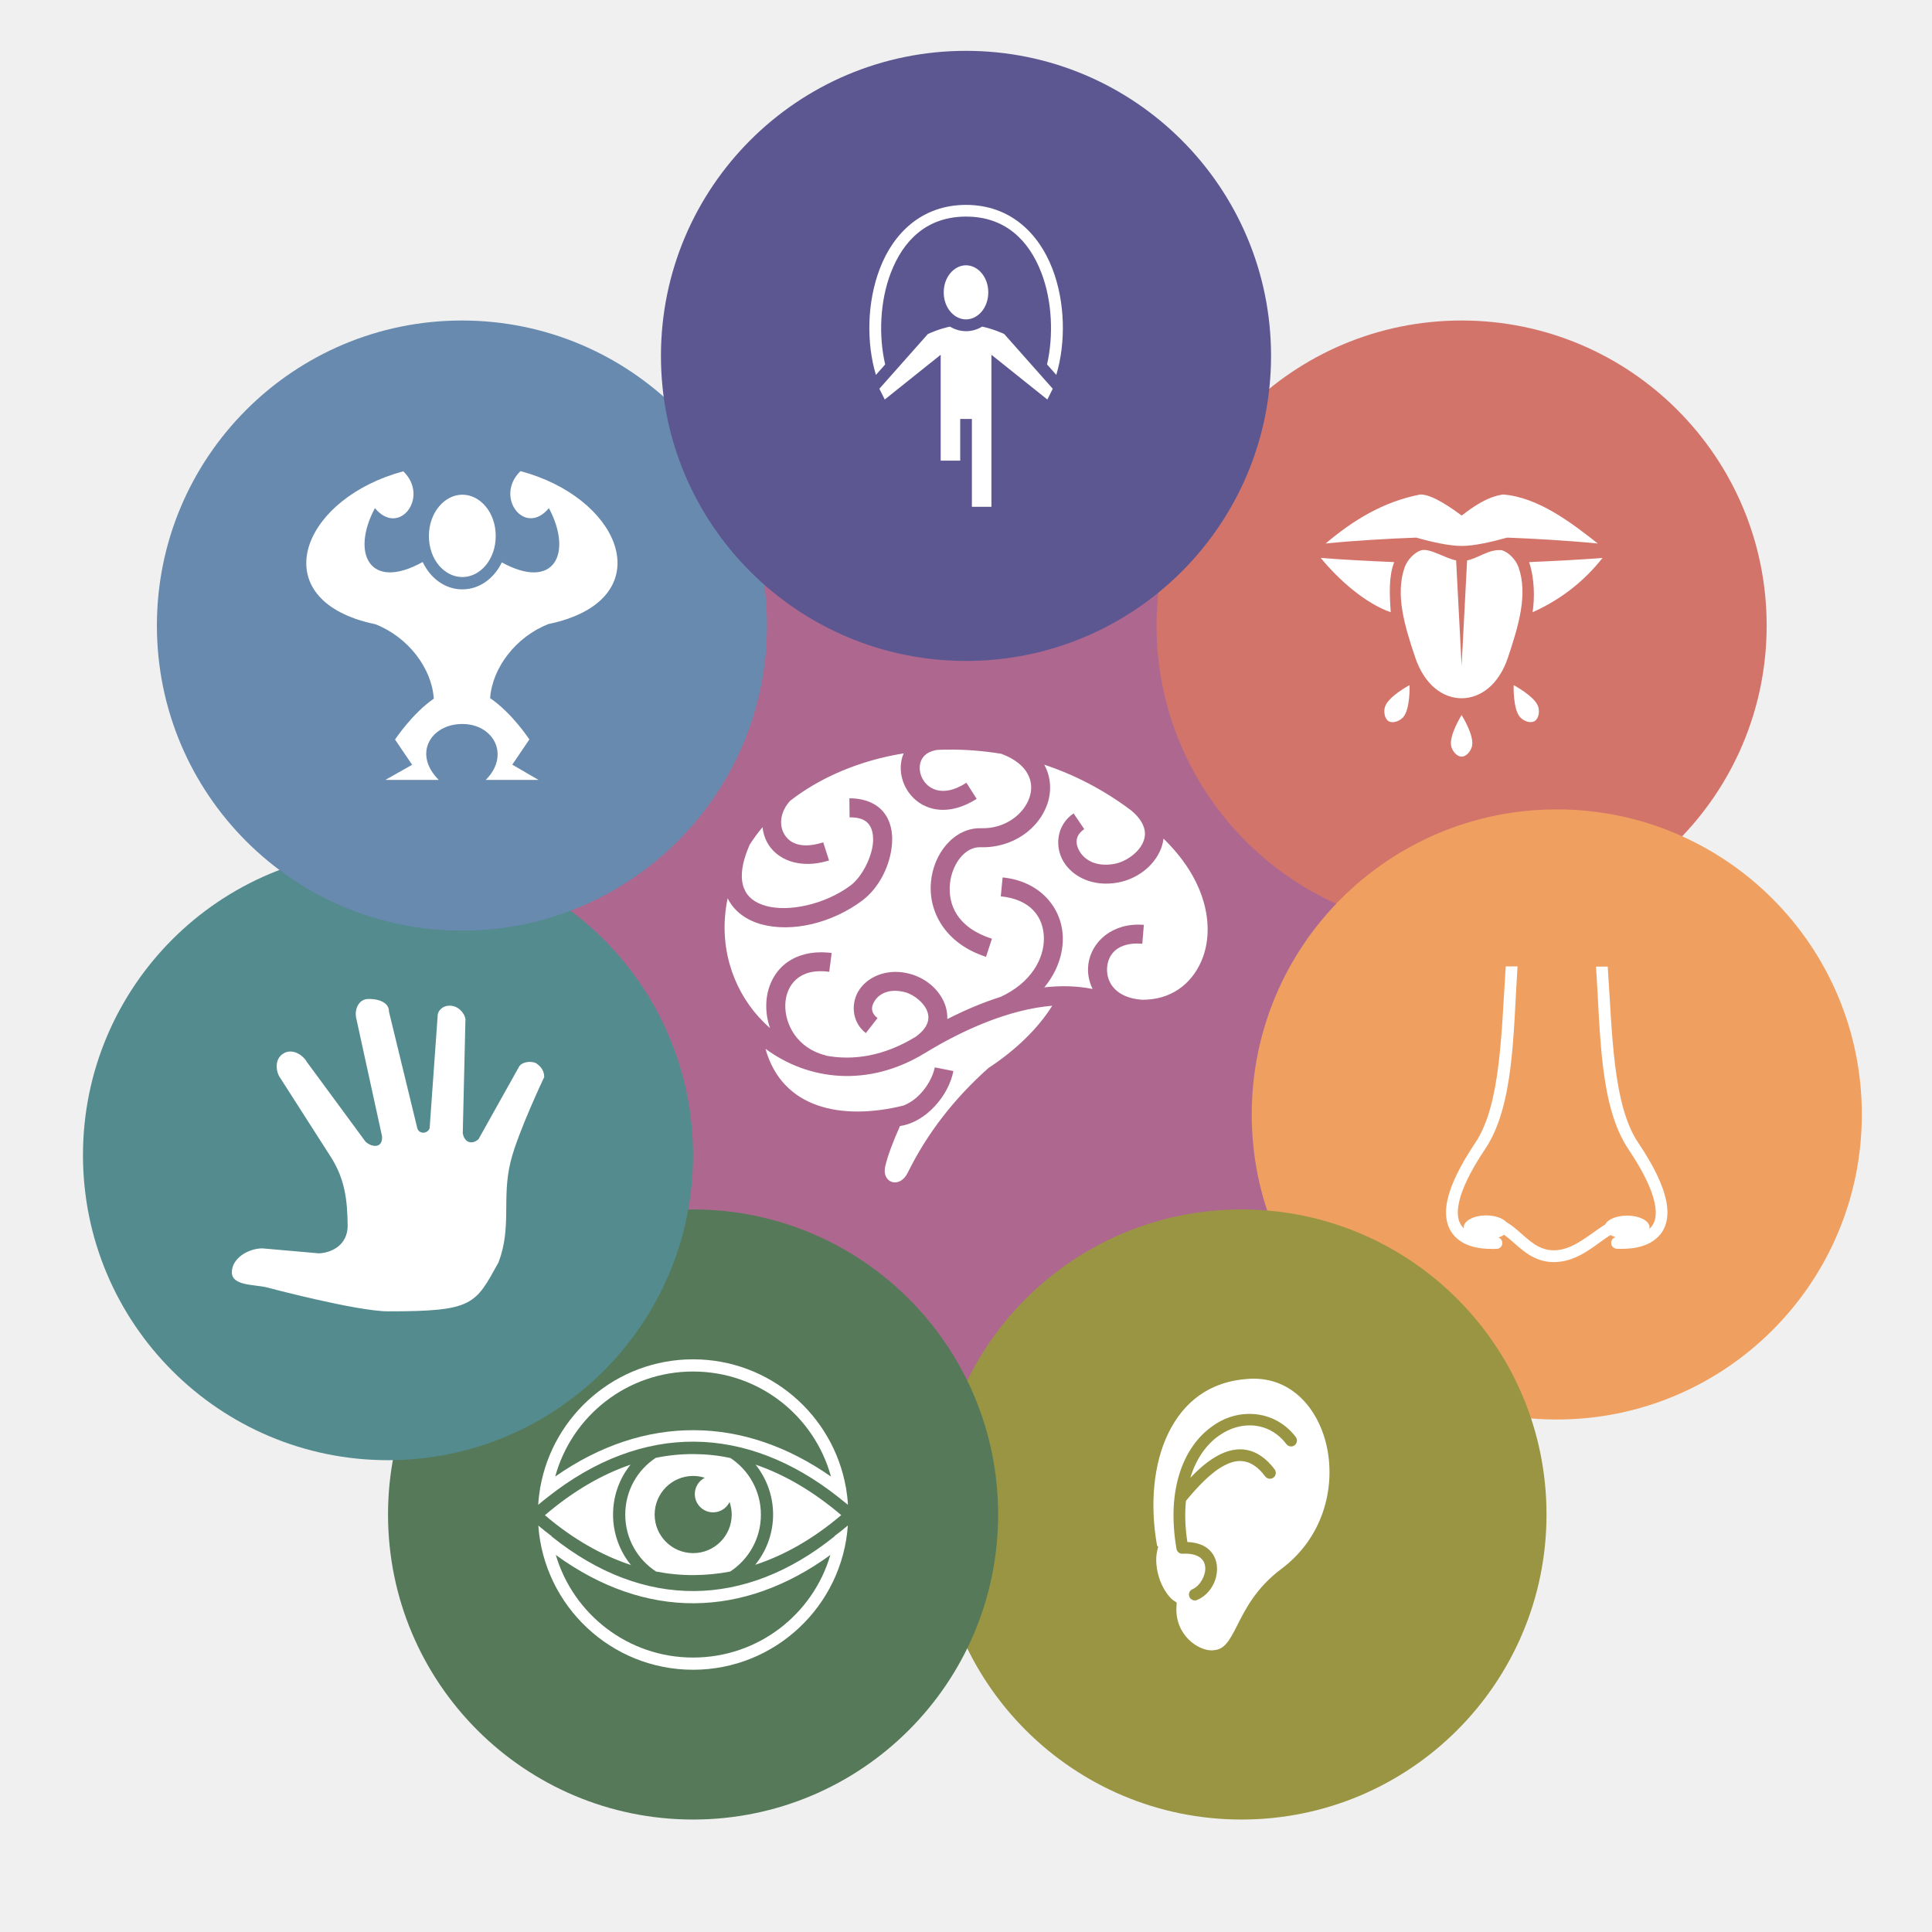
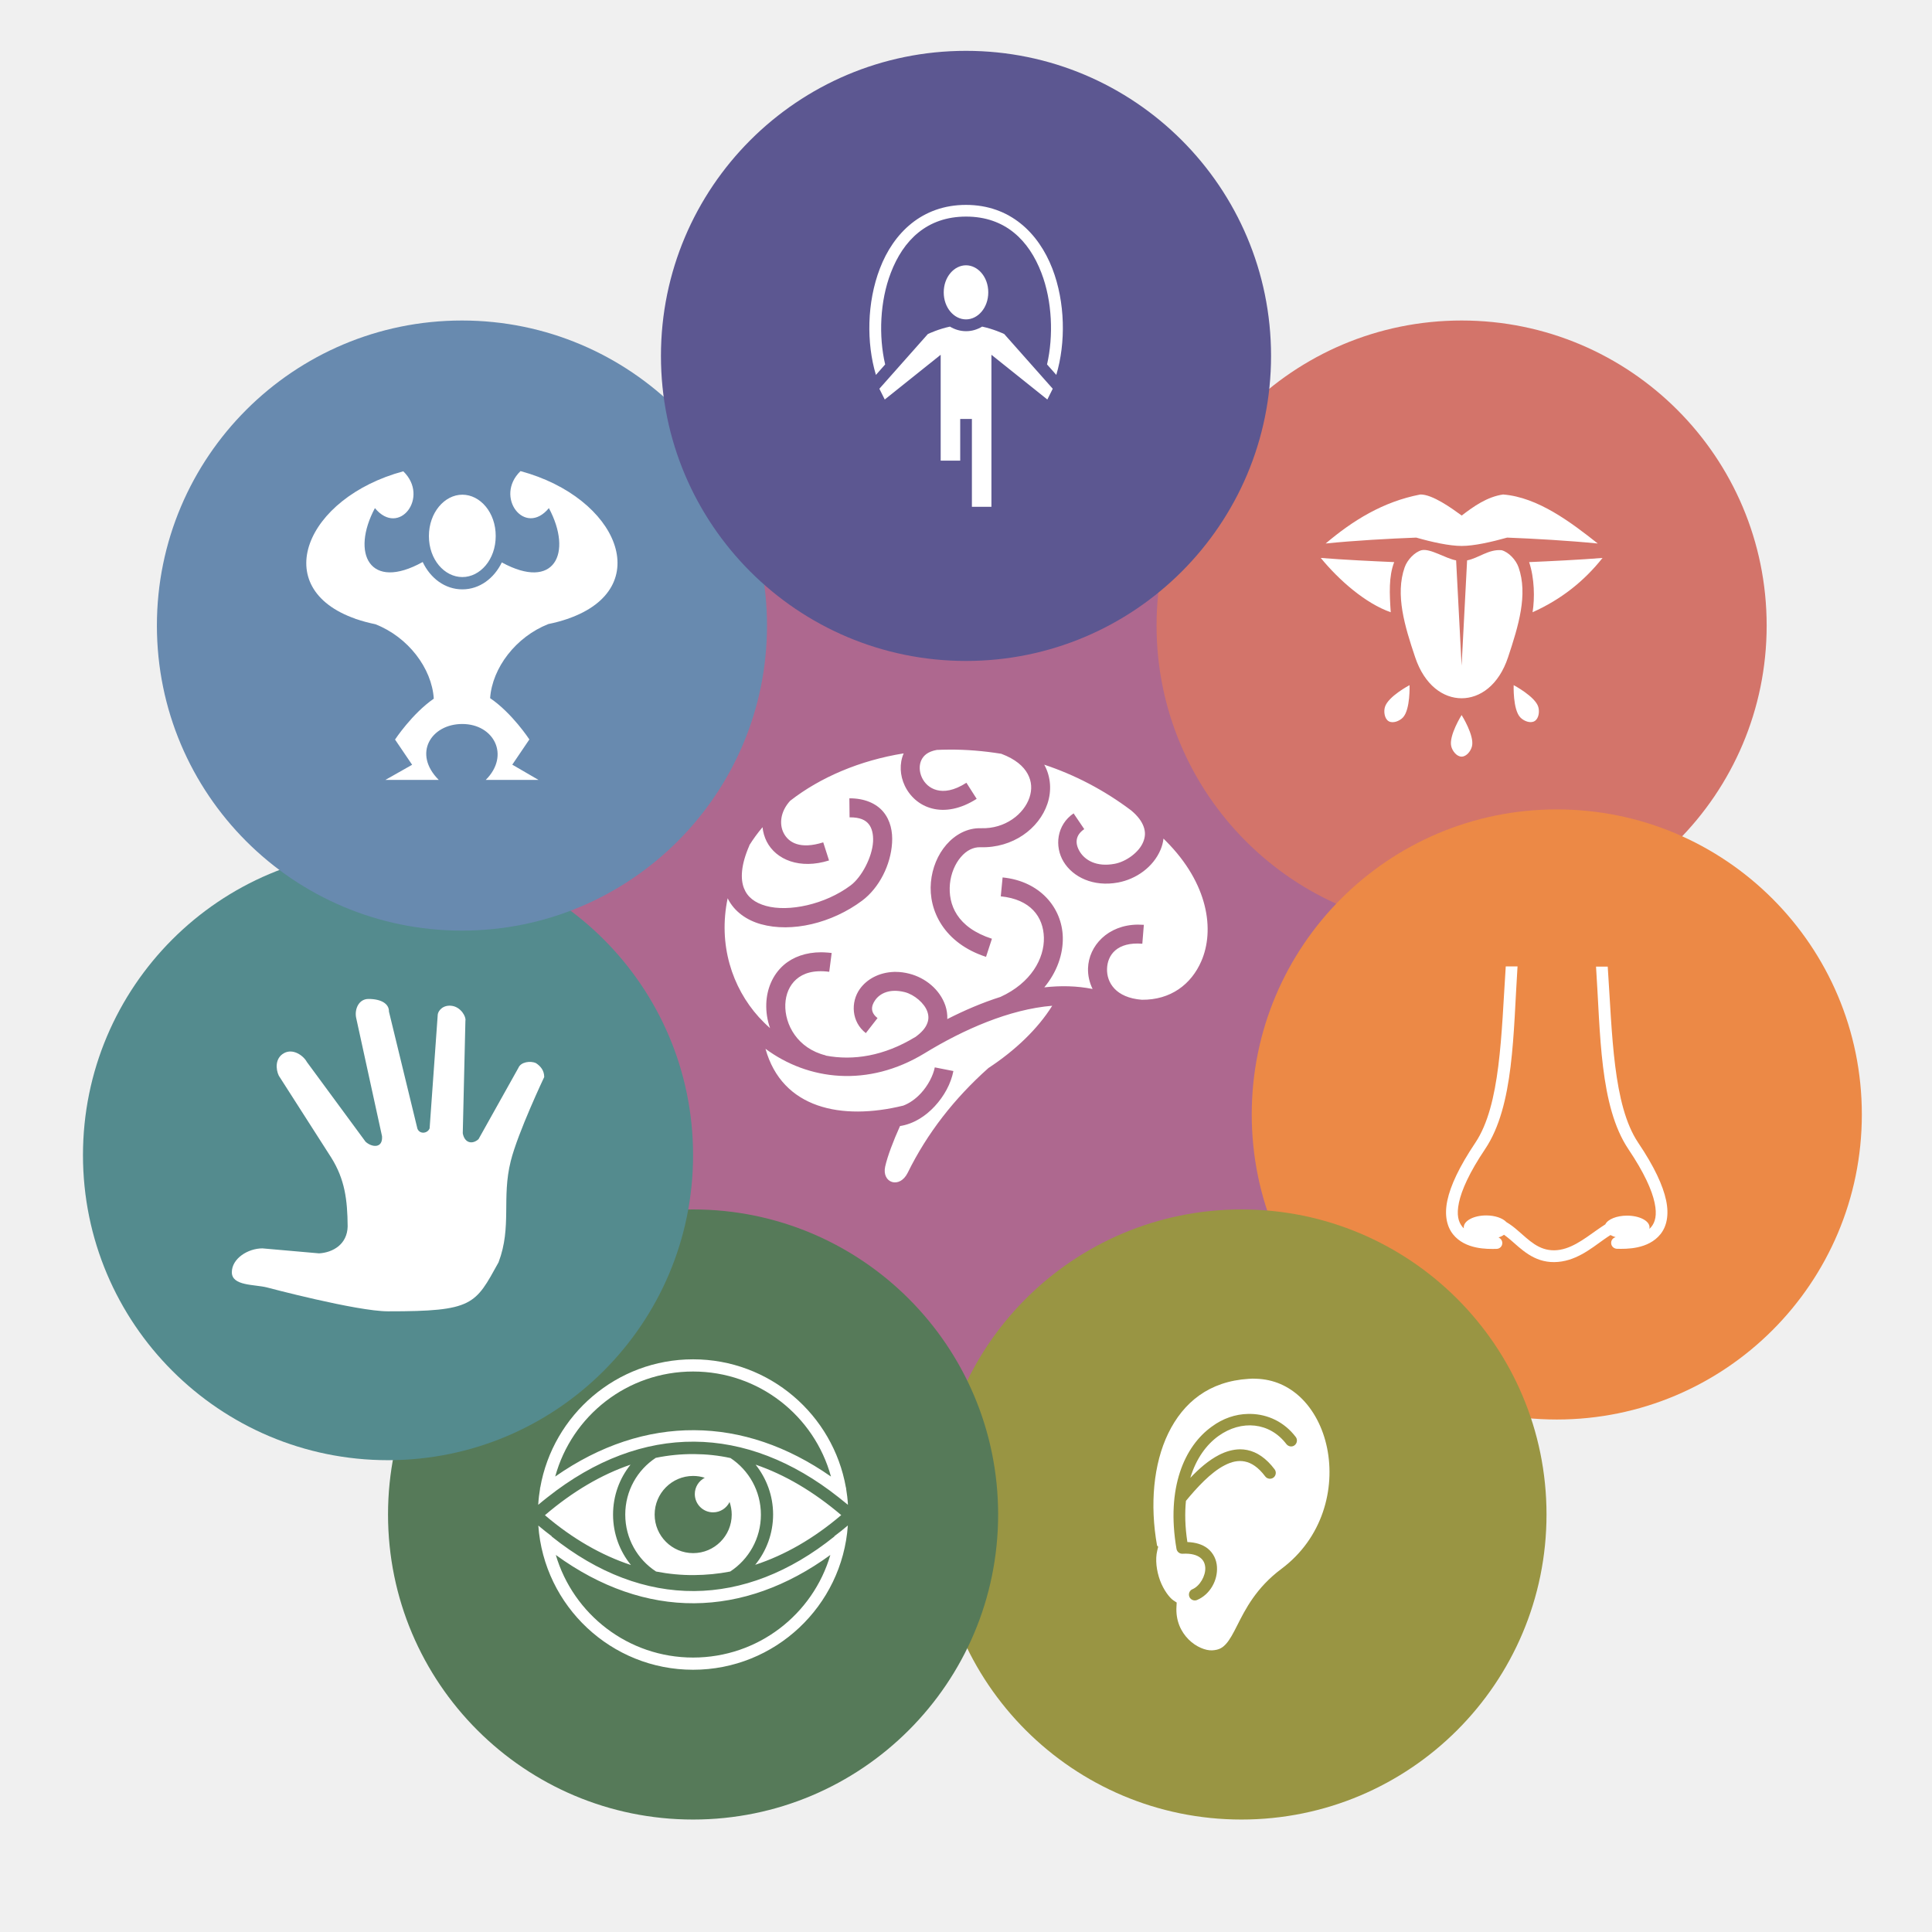
<svg xmlns="http://www.w3.org/2000/svg" version="1.2" baseProfile="tiny" id="Layer_1" x="0px" y="0px" viewBox="0 0 1900 1900" xml:space="preserve">
  <g id="XMLID_112_">
    <circle id="XMLID_111_" fill="#AE688F" cx="950" cy="950" r="600" />
    <g id="brain" transform="translate(0,0)">
      <path id="XMLID_16_" fill="#FFFFFF" d="M933.6,737.2c-2.3,0-4.6,0-6.9,0.1c-1.8,0-3.6,0.1-5.4,0.2c-8.8,1.6-12.9,5.4-15.1,9.8    c-2.4,4.9-2.3,11.4,0.4,17.3c2.7,5.8,7.7,10.6,14.7,12.4c7,1.8,16.5,0.9,29.1-7.2l10.1,15.8c-15.8,10.1-31.1,12.8-43.8,9.5    c-12.7-3.2-22.1-12.1-27-22.6c-4.6-9.8-5.4-21.4-1-31.6c-42.9,6.9-81.8,23.4-111.6,46.6c-9.8,10.7-10.8,23.1-6.5,31.6    c4.8,9.5,16.2,16.5,39,9.3l5.7,17.8c-28.6,9-52.1-0.6-61.3-18.6c-2.2-4.4-3.6-9.2-4.1-14.1c-4.8,5.7-9.2,11.7-13,17.8l0.1,0.1    c-8.6,19.6-8.8,33.2-5.4,42c3.4,8.8,10.6,14.4,21.7,17.5c22.2,6.2,58.1-1.3,83.3-20.2c10.8-8.1,21.1-27.7,22-42.9    c0.4-7.6-1.2-13.6-4.3-17.4s-8.3-6.7-18.8-6.6l-0.2-18.7c14.5-0.1,26.3,4.8,33.4,13.3c7.1,8.6,9.3,19.7,8.6,30.5    c-1.3,21.6-12.6,44.2-29.4,56.8c-29.9,22.3-69.3,31.6-99.5,23.2c-14-3.9-26.4-12.4-32.8-25.5c-9.5,45.4,4.3,87.7,30.7,116.9    c3.5,3.8,7.1,7.4,11,10.8c-2.8-7.9-4-16.1-3.7-24.1c0.5-14.3,6.1-28.3,17.2-38c9.1-7.9,21.8-12.5,36.8-12.5c1,0,2,0,3.1,0.1    c2.3,0.1,4.8,0.3,7.2,0.6l-2.4,18.5c-15.6-2-25.7,1.5-32.4,7.4c-6.7,5.9-10.4,14.6-10.8,24.6c-0.7,20,12.1,43.4,39.7,50.2l0,0.2    c27.2,5.2,57.5,0.4,88-18.2c0,0,0,0,0.1,0c6.3-4.5,9.8-8.8,11.4-12.6c2-4.4,1.9-8.3,0.5-12.4c-2.8-8.3-12.9-16.8-22.2-19.2    c-15-3.8-24.5,1.4-29,7.7c-4.5,6.3-4.7,12.5,2.2,17.8l-11.5,14.8c-14.2-11-15.1-30.5-5.9-43.4c6.9-9.7,19-16.3,33.6-16.8    c0.6,0,1.2,0,1.8,0c4.3,0,8.8,0.6,13.4,1.8c15.5,4,29.8,15.3,35.3,31.3c1.4,4.2,2.1,8.7,1.9,13.3c16.7-8.5,34.3-16.1,52.3-21.8    c30.2-13.8,43.2-37.9,42.7-58.3c-0.5-20.5-13.2-37.7-42.4-40.6l1.8-18.6c36.7,3.6,58.5,29.8,59.2,58.8    c0.4,16.8-5.8,34.4-18.2,49.3c16.1-1.8,32-1.5,47.5,1.6c-3.2-6.5-4.7-13.5-4.5-20.4c0.7-22,19.4-42.6,48.9-42.9c2,0,4,0.1,6,0.2    l-1.5,18.6c-24.9-2-34.3,11.1-34.7,24.7c-0.4,13.4,8.5,28.4,34.2,30.4c28.3,0.3,48.6-15.1,58.5-37.9c13.3-30.5,7-76.3-34.8-118.2    c-0.8-0.8-1.6-1.6-2.4-2.4c-0.4,3.8-1.4,7.4-2.8,10.8c-7.3,17.4-24.2,29.1-41.9,32.4c-24.3,4.5-44.3-5.3-53.5-20.4    c-9.2-15.1-6.8-36.3,9.8-47.6l10.5,15.5c-8.9,6-9.3,14.2-4.3,22.3c5,8.1,16.2,15.2,34.2,11.8c11.3-2.1,23.9-11.3,28-21.3    c2.1-5,2.5-9.9,0.4-15.5c-1.7-4.6-5.2-9.8-11.7-15.3l-0.2-0.2c-27.3-20.6-56.3-35.4-85.8-45.2c0,0,0,0.1,0.1,0.1    c6.7,12.2,7.2,26.1,3.1,38.3c-8.2,24.5-34.1,43.8-66,42.8c-6.9-0.2-13.6,3.1-19.2,9.7c-5.6,6.5-9.7,16.1-10.7,26.3    c-1.9,20.4,6.9,42.9,41.3,54l-5.8,17.8c-41.1-13.3-56.8-45.5-54.2-73.5c1.3-14,6.7-27,15.2-36.8c8.5-9.8,20.5-16.6,34-16.2    c24,0.8,42.3-14.1,47.7-30.1c2.7-8,2.3-15.9-1.8-23.4c-4-7.3-11.8-14.4-25.9-19.7C967.4,738.5,950.3,737.1,933.6,737.2    L933.6,737.2z M1034.8,989.1c-41.9,3.4-87.4,23.4-125.3,46.6c-56,34.2-114.9,26.7-156.7-4.3c16.4,58.8,74.7,70.8,135.5,55.9    c6.1-2.3,12.1-6.5,17.2-12c7.1-7.6,12.2-17.5,13.8-25.6l18.3,3.6c-2.4,12.4-9.1,24.7-18.4,34.7c-8.9,9.6-20.6,17.3-34.1,19.4    c-6.8,15.1-12.3,29.7-14.6,39.9c-3.5,16.1,14.2,22.2,22.2,6c19-38.7,45.9-73.2,79.4-103C998.2,1033.2,1020.5,1012,1034.8,989.1    L1034.8,989.1z" />
    </g>
  </g>
  <g id="XMLID_115_">
    <circle id="XMLID_121_" fill="#D3746A" cx="1437.4" cy="615.2" r="300" />
    <g id="tongue" transform="translate(0,0)">
      <path id="XMLID_40_" fill="#FFFFFF" d="M1396.8,486.3c-36.8,7.1-66.4,25.6-93.1,48.2c28.2-2.9,62.7-4.8,89.1-5.8    c15.4,4.4,32.5,8.2,44.7,8.2c12.2,0,29.3-3.9,44.7-8.2c26.3,1,60.9,3,89.1,5.8c-26.1-20.6-58.7-45.5-93.1-48.2    c-15.8,2.3-29.1,11.8-40.7,20.7C1427.5,499.7,1408.6,486.1,1396.8,486.3L1396.8,486.3z M1398,541.1c-6.9,1.9-14,9.5-16.6,16.8    c-9.4,26.8,0,57.8,10.3,88.4c9.3,27.8,27.8,40.4,45.7,40.4c17.9,0,36.5-12.6,45.7-40.4c10.2-30.7,19.7-61.6,10.3-88.4    c-2.6-7.4-9.7-14.9-16.6-16.8c-12.8-1.2-22.7,7.8-34,10l-5.4,103.5l-5.4-103.5C1421.7,549.3,1406.6,539.1,1398,541.1L1398,541.1z     M1298.9,548.7c18,22,44.1,44.8,68.8,53.4c-1.2-17.9-2.1-35.1,3.4-49.3C1350.2,551.9,1321.1,550.5,1298.9,548.7z M1576,548.7    c-22.2,1.8-51.3,3.2-72.2,4.1c5.3,15.8,5.6,35.4,3.4,49.3C1535.5,589.4,1557.9,571.5,1576,548.7z M1386.2,673.8    c0,0-21.1,11.1-24.2,21.5c-1.4,4.6-0.4,11.6,3.7,14c4.2,2.4,10.7-0.2,14-3.7C1387.1,697.7,1386.2,673.8,1386.2,673.8z     M1488.6,673.8c0,0-0.9,23.9,6.5,31.7c3.3,3.5,9.8,6.2,14,3.7c4.2-2.4,5.1-9.4,3.7-14C1509.8,685,1488.6,673.8,1488.6,673.8z     M1437.4,703.2c0,0-12.7,20.2-10.2,30.7c1.1,4.7,5.4,10.2,10.2,10.2c4.8,0,9.1-5.5,10.2-10.2    C1450.2,723.5,1437.4,703.2,1437.4,703.2z" />
    </g>
  </g>
  <g id="XMLID_123_">
-     <circle id="XMLID_118_" fill="#EFA060" cx="1531" cy="1096" r="300" />
+     <circle id="XMLID_118_" fill="#EC8946" cx="1531" cy="1096" r="300" />
    <g id="nose" transform="translate(0,0)">
      <path id="XMLID_30_" fill="#FFFFFF" d="M1480.8,950.7c-4.4,66.4-5.1,136.1-29.9,173.1c-16,23.9-24.4,42.2-27.5,56.7    c-3.1,14.5-0.5,25.7,5.5,33.3c12,15.1,33.8,14.6,42.8,14.4c3.2,0,5.8-2.6,5.7-5.8c0-2.4-1.5-4.5-3.7-5.4c2.1-0.7,3.9-1.6,5.4-2.7    c2,1.4,3.9,3,6,4.7c10.7,9.1,23,22.4,43.4,22.2c20.4-0.2,35.8-13,48.9-22.3c2.2-1.6,4.4-3,6.4-4.3c1.5,0.8,3.2,1.5,5.1,2.1    c-3.1,0.7-5,3.8-4.3,6.9c0.6,2.6,2.9,4.4,5.6,4.5c9,0.2,30.7,0.7,42.8-14.4c6-7.5,8.6-18.7,5.5-33.3    c-3.1-14.5-11.4-32.8-27.5-56.7c-24.8-37-25.4-106.7-29.9-173.1h-11.5c4.4,66,3.4,137.1,31.8,179.5c15.6,23.2,23.2,40.4,25.8,52.7    c2.6,12.2,0.5,19.1-3.2,23.7c-0.6,0.7-1.2,1.4-2,2c0.2-0.5,0.2-1.1,0.2-1.6c0-6.3-9.9-11.4-22.1-11.4l0,0c-10.2,0-19,3.6-21.4,8.6    c-2.7,1.7-5.3,3.5-7.9,5.3c-13.6,9.6-26.9,20-42.3,20.2c-15.4,0.1-24.5-9.7-35.8-19.4c-3.4-3-7.1-5.9-11.2-8.3    c-3.7-4-11.4-6.6-19.9-6.6c-12.2,0-22.1,5.2-22.1,11.7c0,0.3,0,0.7,0.1,1c-0.6-0.5-1.1-1.1-1.6-1.7c-3.7-4.6-5.8-11.4-3.2-23.7    c2.6-12.2,10.2-29.5,25.8-52.7c28.4-42.4,27.5-113.5,31.8-179.5H1480.8L1480.8,950.7z" />
    </g>
  </g>
  <g id="XMLID_125_">
    <circle id="XMLID_116_" fill="#999543" cx="1220.9" cy="1489.4" r="300" />
    <g id="ear" transform="translate(0,0)">
      <path id="XMLID_20_" fill="#FFFFFF" d="M1231.8,1355.8c-1.3,0-2.5,0.1-3.8,0.2c-38.8,2.4-64.2,23-79.1,53.6    c-14.6,30.1-18.2,70.2-11,110.4l1.1,1.1l-0.9,3.7c-2.2,9.1-0.7,20,2.7,29.4c3.5,9.4,9.3,17.1,13.2,19.7l3.2,2.1l-0.2,3.8    c-0.9,14.1,4.4,24.9,11.8,32.4c7.4,7.5,17.1,11.2,23.4,10.8c6.6-0.4,10-2.4,13.6-6.4c3.6-4,7-10.3,10.9-18.1    c7.9-15.6,18.5-37,43.6-55.7c40.5-30.3,53-78.7,44.8-118.8c-4.1-20.1-13.4-37.8-26.5-50.1c-11.5-10.7-25.8-17.4-43.1-18    C1234.3,1355.8,1233.1,1355.8,1231.8,1355.8L1231.8,1355.8z M1227.4,1390.5c0.8,0,1.6,0,2.5,0c16.8,0.3,33.1,7.8,44.4,22.7    c1.9,2.5,1.4,6.1-1.1,8.1s-6.1,1.4-8.1-1.1c-16.4-21.6-44.2-24.2-66.8-8c-11.7,8.4-21.9,22-27.7,41.2c8.3-8.8,17.9-17.3,28.5-22.7    c6.3-3.2,13.2-5.3,20.3-5.4c2.4,0,4.7,0.2,7.1,0.7c9.6,1.9,18.8,8.1,27,19c1.9,2.5,1.4,6.2-1.1,8.1c-2.5,1.9-6.2,1.4-8.1-1.1l0,0    c-7-9.3-13.7-13.4-20.1-14.7c-6.4-1.3-12.9,0.1-19.8,3.7c-13.8,7-27.8,22.5-38.1,35c-1.2,12-0.9,25.5,1.4,40.5    c8.2,0.3,14.9,2.4,19.8,6.2c5.9,4.6,8.9,11.4,9.3,18.1c0.9,13.4-6.8,27.3-19.6,32.7c-2.9,1.2-6.3-0.2-7.5-3.1    c-1.2-2.9,0.1-6.3,3-7.5c7.3-3.1,13.1-13.3,12.6-21.3c-0.3-4-1.7-7.2-4.9-9.7c-3.2-2.5-8.6-4.4-17.4-3.9c-2.9,0.2-5.5-1.9-6-4.8    c-10.3-60,7.8-100.9,34.7-120.2C1202.6,1394.9,1215.1,1390.7,1227.4,1390.5L1227.4,1390.5z" />
    </g>
  </g>
  <g id="XMLID_122_">
    <circle id="XMLID_120_" fill="#567A59" cx="681.6" cy="1489.4" r="300" />
    <g id="eye" transform="translate(0,0)">
      <path id="XMLID_31_" fill="#FFFFFF" d="M681.6,1336.8c-75.2,0-137.7,54.5-150.3,126.1l-0.3,0.2l0.2,0.3    c-0.9,5.4-1.6,10.9-1.9,16.5c3-2.6,6.1-5,9.1-7.4l0,0c93.7-74.2,195.7-71.7,286.3,0l0,0c3.1,2.4,6.1,4.9,9.2,7.4    c-0.3-5.6-1-11.1-1.9-16.6l0.2-0.2c-0.1-0.1-0.2-0.1-0.3-0.2C819.3,1391.3,756.8,1336.8,681.6,1336.8L681.6,1336.8z M681.6,1348.8    c64.8,0,119.3,43.7,135.6,103.3c-42.8-29.9-88.5-45.4-134.4-45.6c-46.1-0.3-92.6,14.7-136.8,45.6    C562.4,1392.4,616.8,1348.8,681.6,1348.8L681.6,1348.8z M682.8,1430c-12.6-0.1-25.3,1.1-37.9,3.7c-18.1,11.9-30,32.4-30,55.8    c0,23.5,12,44.1,30.3,56c12.4,2.4,24.9,3.6,37.3,3.5c11.9-0.1,23.8-1.2,35.6-3.5c18.2-11.9,30.2-32.5,30.2-55.9    c0-23.3-11.9-43.8-29.9-55.7C706.6,1431.3,694.7,1430.1,682.8,1430L682.8,1430z M620.1,1440.4c-28.4,9.7-56.6,26.1-84.2,49.7    c27.3,23.3,55.8,39.5,84.6,49c-11-13.5-17.6-30.8-17.6-49.6C602.9,1470.9,609.3,1453.8,620.1,1440.4L620.1,1440.4z M743.1,1440.4    c10.7,13.5,17.2,30.5,17.2,49c0,18.7-6.6,36-17.6,49.5c29-9.5,57.5-25.8,84.6-48.9C800,1466.8,771.8,1450.2,743.1,1440.4    L743.1,1440.4z M681.6,1451.5c4,0,7.8,0.6,11.5,1.8c-5.8,3-9.8,9-9.8,16c0,9.9,8,18,18,18c7.1,0,13.3-4.2,16.2-10.2    c1.3,3.9,2.1,8.1,2.1,12.4c0,20.9-17,37.9-37.9,37.9c-20.9,0-37.9-17-37.9-37.9S660.7,1451.5,681.6,1451.5L681.6,1451.5z     M833.8,1500.2c-4.4,3.7-8.7,7.2-13.2,10.5c0,0.1,0,0.2,0,0.3c-44.1,35.4-90.9,53.4-137.9,53.7c-47,0.3-94.5-17.1-140.1-53.6    c0-0.1,0-0.2,0-0.3c-4.4-3.3-8.8-6.8-13.2-10.5c5.6,79.2,71.7,141.8,152.2,141.8C762.2,1642.1,828.3,1579.4,833.8,1500.2    L833.8,1500.2z M546.6,1529.2c44,32,90.2,47.8,136.2,47.5c45.8-0.3,91.2-16.5,133.8-47.5c-17.1,58.4-71,100.9-135,100.9    C617.7,1630.1,563.8,1587.5,546.6,1529.2L546.6,1529.2z" />
    </g>
  </g>
  <g id="XMLID_126_">
    <circle id="XMLID_119_" fill="#548B8E" cx="381.6" cy="1136" r="300" />
    <g id="hand" transform="translate(0,0)">
      <path id="XMLID_3_" fill="#FFFFFF" d="M535.2,1059.2c0,0-25.9,54.6-32.9,82.6c-9.2,36.6,1.3,64.2-12,99.6    c-23,41.6-24.6,48.3-108.7,48.2c-30.8,0-119.1-23.5-119.1-23.5c-12.2-3.1-34.5-1.3-34.5-14.9c0-13.6,15.9-23.5,30.1-23.5l55.7,4.9    c13.5-0.8,27.7-8.8,28.1-26.5c-0.2-26.2-2.8-46.3-16.1-67.6l-51.6-80.6c-3.1-6.4-3.8-17.3,5.1-22.2c8.9-4.9,19.1,2.4,22.5,8.7    l57.7,78.4c6.2,5.7,17.1,6.8,16.2-5.4l-25.5-116.7c-1.6-8.3,2.6-18.3,12.2-18.3c12.6,0,20.3,4.8,20.1,12.4l28,115.2    c2.2,5.6,9.9,4.9,12-0.3l8-112c0.4-3.6,5.1-9.8,14-8.5c8.9,1.3,14.1,10.9,13.2,14.6l-2.6,110.7c1.8,9.8,9.5,11.2,15.5,5.8    l39.2-70.1c2.4-5.9,11.7-7.1,17.1-4.8C531.9,1048.6,535.2,1053,535.2,1059.2L535.2,1059.2z" />
    </g>
  </g>
  <g id="XMLID_124_">
    <circle id="XMLID_117_" fill="#688AAF" cx="454.3" cy="615.2" r="300" />
    <g id="muscle" transform="translate(0,0)">
      <path id="XMLID_27_" fill="#FFFFFF" d="M396.6,463.5c-96.2,26-133.2,115.1-46.8,145.1h-0.7c0.4,0.1,0.8,0.1,1.2,0.2    c5.8,2,12.1,3.7,18.9,5.1c32.2,12.6,55.5,43.3,57.4,73.2c-21.4,14.8-38.1,40.2-38.1,40.2l16.8,24.8L379,767h52.5    c-25.9-25.9-7.5-55,23.1-55c31.1,0,47.3,30.8,23.1,55h51.9l-25.8-15l16.8-24.8c0,0-16.9-25.9-38.6-40.6    c2.1-29.8,25.3-60.3,57.3-72.9c6.9-1.4,13.1-3.1,18.9-5.1c0.4-0.1,0.8-0.1,1.2-0.2h-0.7c86.4-30,49.4-119.1-46.8-145.1    c-26.1,25.2,4.2,65.1,27.9,36.4c23.6,44.2,5.5,81.7-46.3,53.4c-7.6,15.7-21.9,26.5-38.8,26.5c-17.1,0-31.5-11-39-26.9    c-52.3,29-70.7-8.6-47-53C392.5,528.5,422.7,488.7,396.6,463.5L396.6,463.5z M454.7,486.5c-17.5,0-32.9,17.6-32.9,40.7    c0,23.1,15.3,40.3,32.9,40.3c17.5,0,32.8-17.2,32.8-40.3C487.6,504.1,472.3,486.5,454.7,486.5L454.7,486.5z" />
    </g>
  </g>
  <g id="XMLID_113_">
    <circle id="XMLID_114_" fill="#5C5791" cx="950" cy="350" r="300" />
    <g id="jump" transform="translate(0,0)">
      <path id="XMLID_23_" fill="#FFFFFF" d="M950,201.5c-43.4,0-71.4,27.8-84.7,62.6c-12.8,33.3-13.3,73.1-3.9,104.6l9.1-10.3    c-6.5-27.8-5.2-62.2,5.6-90.2c12.2-31.8,35.4-55.2,74-55.2c38.5,0,61.8,23.4,74,55.2c10.8,28,12,62.4,5.6,90.2l9.1,10.3    c9.4-31.6,8.9-71.4-3.9-104.6C1021.4,229.3,993.4,201.5,950,201.5z M950,260.9c-11.6,0-21.9,11.4-21.9,26.6    c0,15.2,10.2,26.6,21.9,26.6s21.9-11.4,21.9-26.6C971.9,272.3,961.6,260.9,950,260.9z M934.2,321.2c-11.1,2.4-20,6.5-21.7,7.3    l-47.7,53.8l5.3,10.6l55-44V453h19.2v-41h11.5v86.4H975V348.9l55,44l5.3-10.6l-47.7-53.8c-1.7-0.8-10.6-4.9-21.7-7.3    c-4.7,2.8-10,4.5-15.8,4.5C944.2,325.7,938.9,324,934.2,321.2L934.2,321.2z" />
    </g>
  </g>
</svg>
